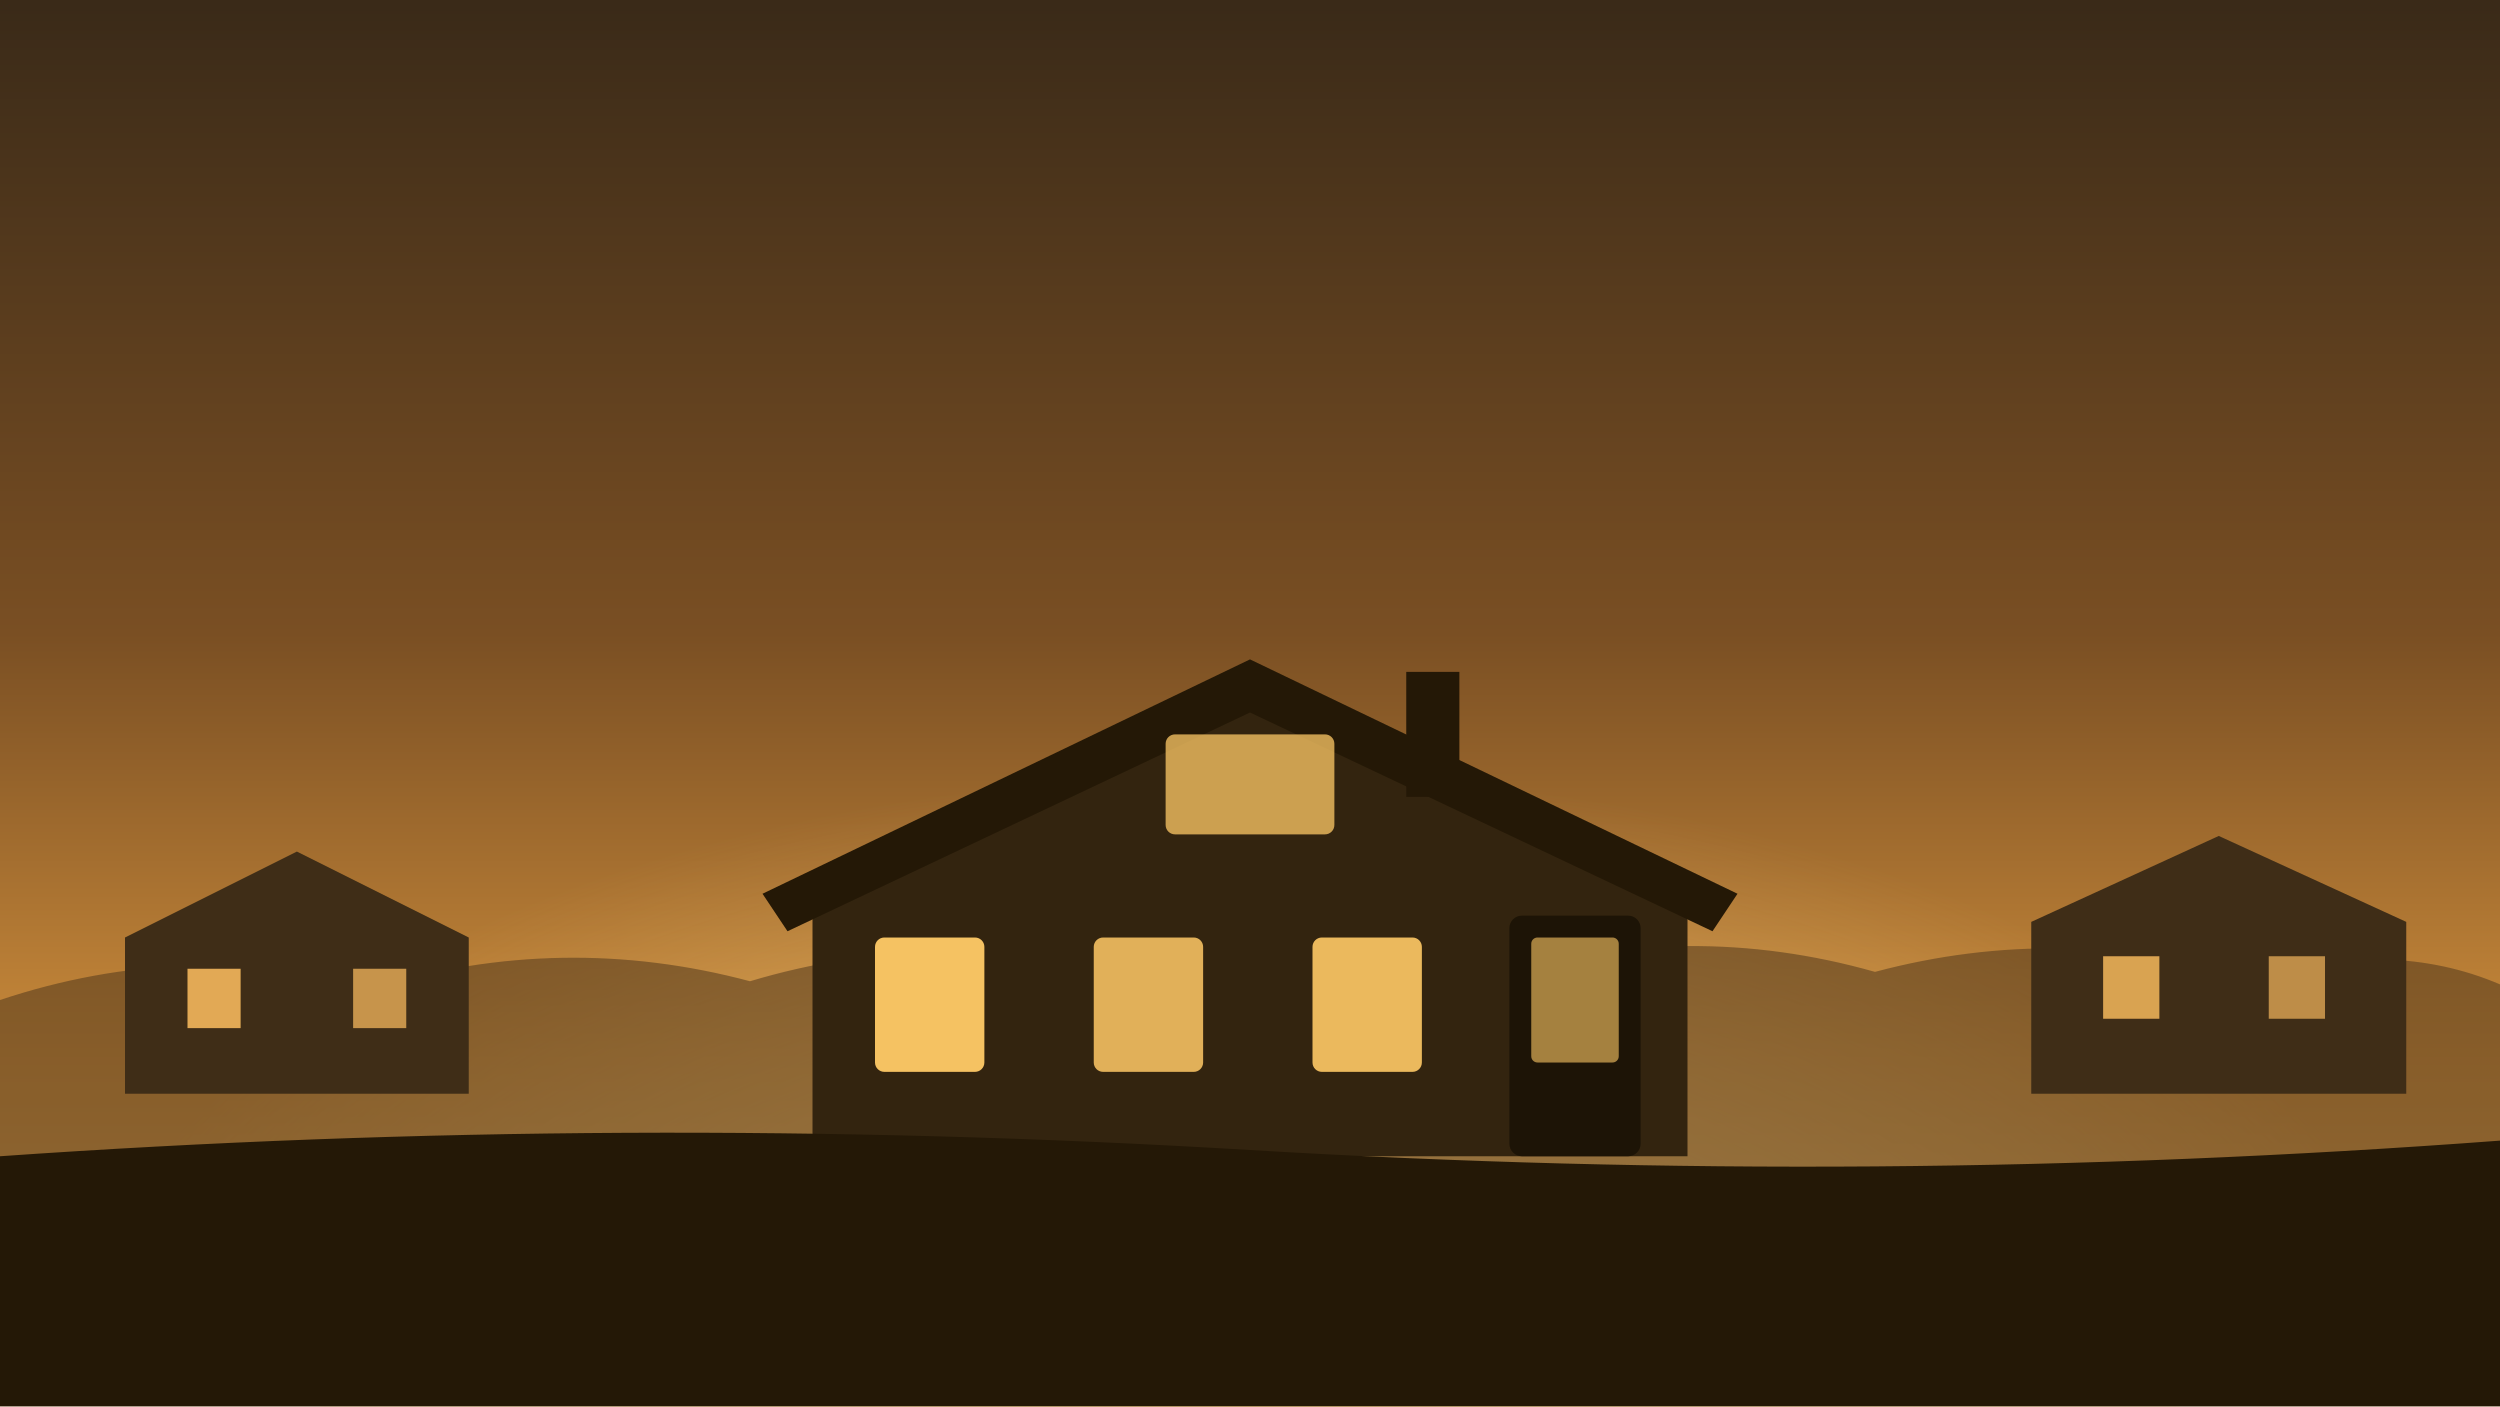
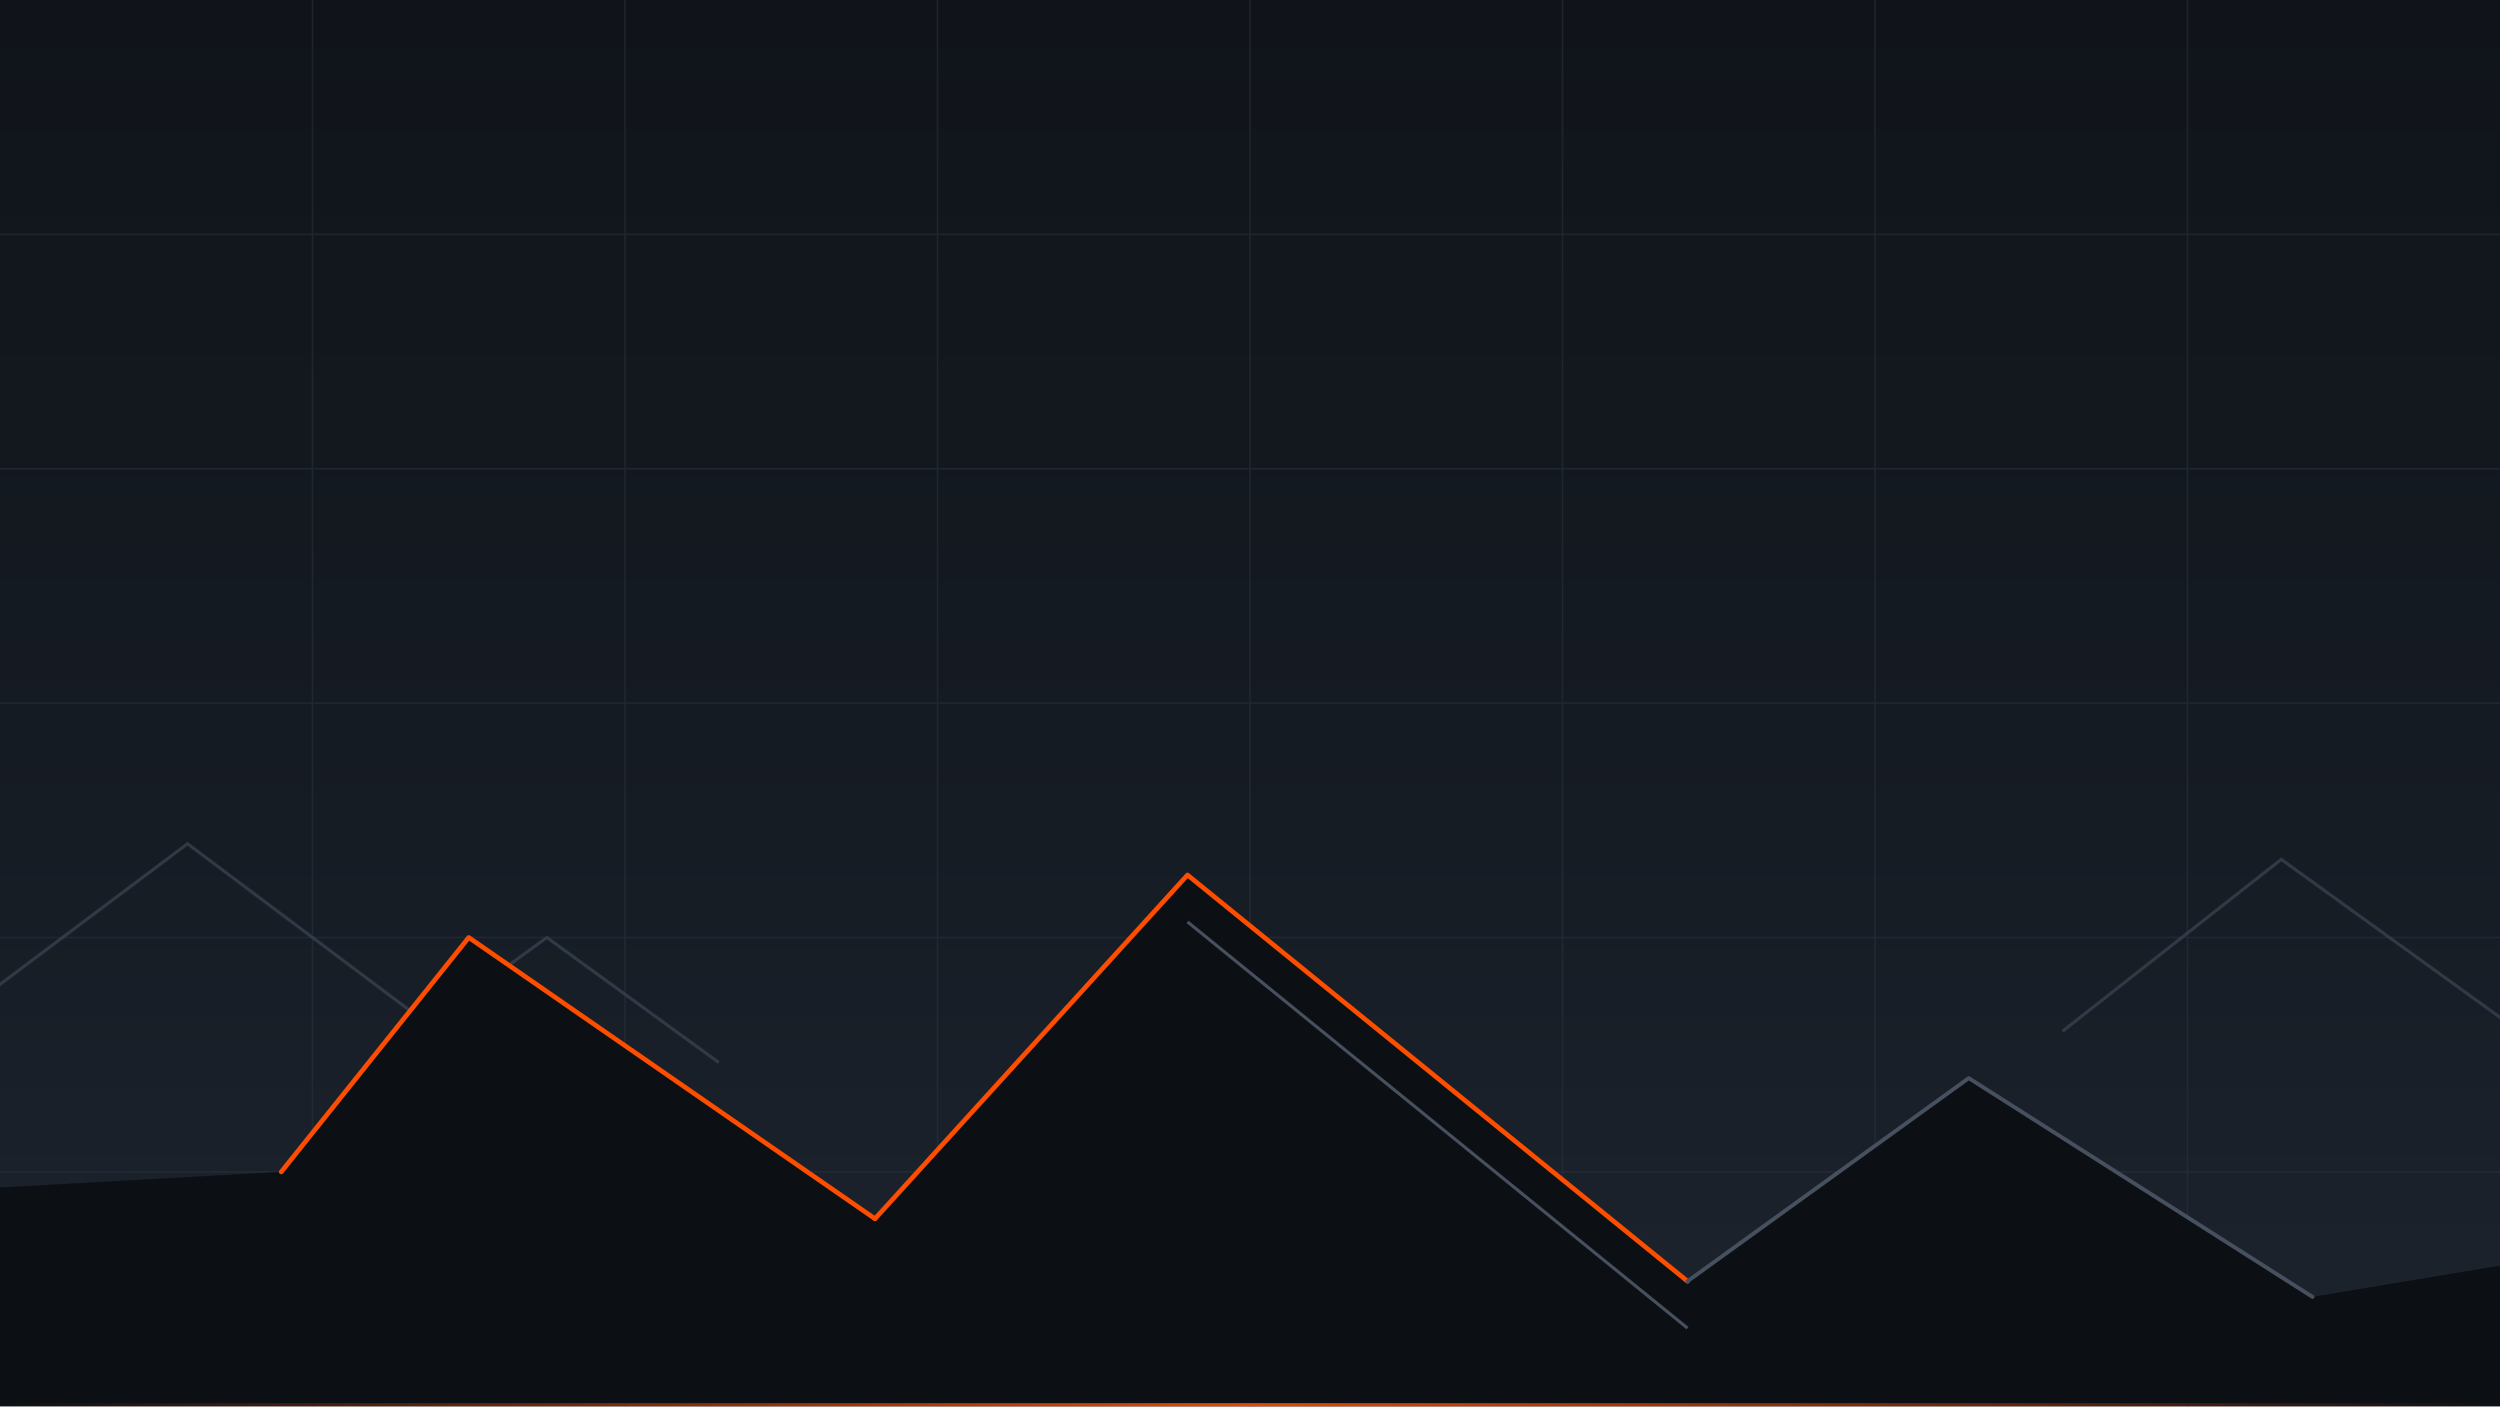
<svg xmlns="http://www.w3.org/2000/svg" width="1600" height="900" viewBox="0 0 1600 900">
  <defs>
    <linearGradient id="sky" x1="0" y1="0" x2="0" y2="1">
-       <stop offset="0" stop-color="#3a2a18" />
-       <stop offset="0.45" stop-color="#7a4f23" />
-       <stop offset="0.75" stop-color="#c8893a" />
-       <stop offset="1" stop-color="#e8b15e" />
+       <stop offset="0" stop-color="#10141a" />
+       <stop offset="0.6" stop-color="#161c24" />
+       <stop offset="1" stop-color="#1d242e" />
    </linearGradient>
-     <radialGradient id="glow" cx="0.5" cy="0.78" r="0.55">
-       <stop offset="0" stop-color="#ffd98a" stop-opacity="0.85" />
-       <stop offset="1" stop-color="#ffd98a" stop-opacity="0" />
-     </radialGradient>
+     <linearGradient id="glowline" x1="0" y1="0" x2="1" y2="0">
+       <stop offset="0" stop-color="#ff4d00" stop-opacity="0" />
+       <stop offset="0.5" stop-color="#ff4d00" stop-opacity="0.9" />
+       <stop offset="1" stop-color="#ff4d00" stop-opacity="0" />
+     </linearGradient>
  </defs>
  <rect width="1600" height="900" fill="url(#sky)" />
-   <ellipse cx="800" cy="700" rx="700" ry="380" fill="url(#glow)" />
-   <path d="M0 640 Q120 600 240 632 Q360 596 480 628 Q600 592 720 626 Q840 590 960 624 Q1080 588 1200 622 Q1320 590 1440 626 Q1530 600 1600 630 L1600 900 L0 900 Z" fill="#52391c" opacity="0.55" />
-   <g fill="#3f2d17">
-     <path d="M80 700 L80 600 L190 545 L300 600 L300 700 Z" />
-     <rect x="120" y="620" width="34" height="38" fill="#f4b75c" opacity="0.9" />
-     <rect x="226" y="620" width="34" height="38" fill="#f4b75c" opacity="0.75" />
-     <path d="M1300 700 L1300 590 L1420 535 L1540 590 L1540 700 Z" />
-     <rect x="1346" y="612" width="36" height="40" fill="#f4b75c" opacity="0.85" />
-     <rect x="1452" y="612" width="36" height="40" fill="#f4b75c" opacity="0.7" />
+   <g stroke="#2a3340" stroke-width="1" opacity="0.5">
+     <path d="M0 150h1600M0 300h1600M0 450h1600M0 600h1600M0 750h1600" />
+     <path d="M200 0v900M400 0v900M600 0v900M800 0v900M1000 0v900M1200 0v900M1400 0v900" />
+   </g>
+   <g stroke="#3b4654" stroke-width="2" fill="none" opacity="0.7">
+     <path d="M-40 660 120 540l160 120" />
+     <path d="M1320 660l140-110 180 130" />
+     <path d="M240 680l110-80 110 80" />
  </g>
  <g>
-     <path d="M520 740 L520 560 L800 430 L1080 560 L1080 740 Z" fill="#33240f" />
-     <path d="M488 572 L800 422 L1112 572 L1096 596 L800 456 L504 596 Z" fill="#241806" />
-     <rect x="560" y="600" width="70" height="86" rx="6" fill="#ffc966" opacity="0.95" />
-     <rect x="700" y="600" width="70" height="86" rx="6" fill="#ffc966" opacity="0.85" />
-     <rect x="840" y="600" width="70" height="86" rx="6" fill="#ffc966" opacity="0.9" />
-     <rect x="966" y="586" width="84" height="154" rx="8" fill="#1d1406" />
-     <rect x="980" y="600" width="56" height="80" rx="4" fill="#ffc966" opacity="0.6" />
-     <rect x="746" y="470" width="108" height="64" rx="6" fill="#ffc966" opacity="0.75" />
-     <rect x="900" y="430" width="34" height="80" fill="#241806" />
+     <path d="M0 900V760l180-10 120-150 260 180 200-220 320 260 180-130 220 140 120-20V900Z" fill="#0c1014" />
+     <path d="M180 750 300 600l260 180" fill="none" stroke="#ff4d00" stroke-width="3" stroke-linecap="round" stroke-linejoin="round" />
+     <path d="M760 590 1080 850" fill="none" stroke="#46505e" stroke-width="2" />
+     <path d="M560 780 760 560l320 260" fill="none" stroke="#ff4d00" stroke-width="3" stroke-linecap="round" stroke-linejoin="round" />
+     <path d="M1080 820l180-130 220 140" fill="none" stroke="#46505e" stroke-width="2.5" stroke-linecap="round" stroke-linejoin="round" />
  </g>
-   <path d="M0 740 Q400 712 800 736 Q1200 760 1600 730 L1600 900 L0 900 Z" fill="#241806" />
+   <rect x="0" y="898" width="1600" height="2" fill="url(#glowline)" />
</svg>
